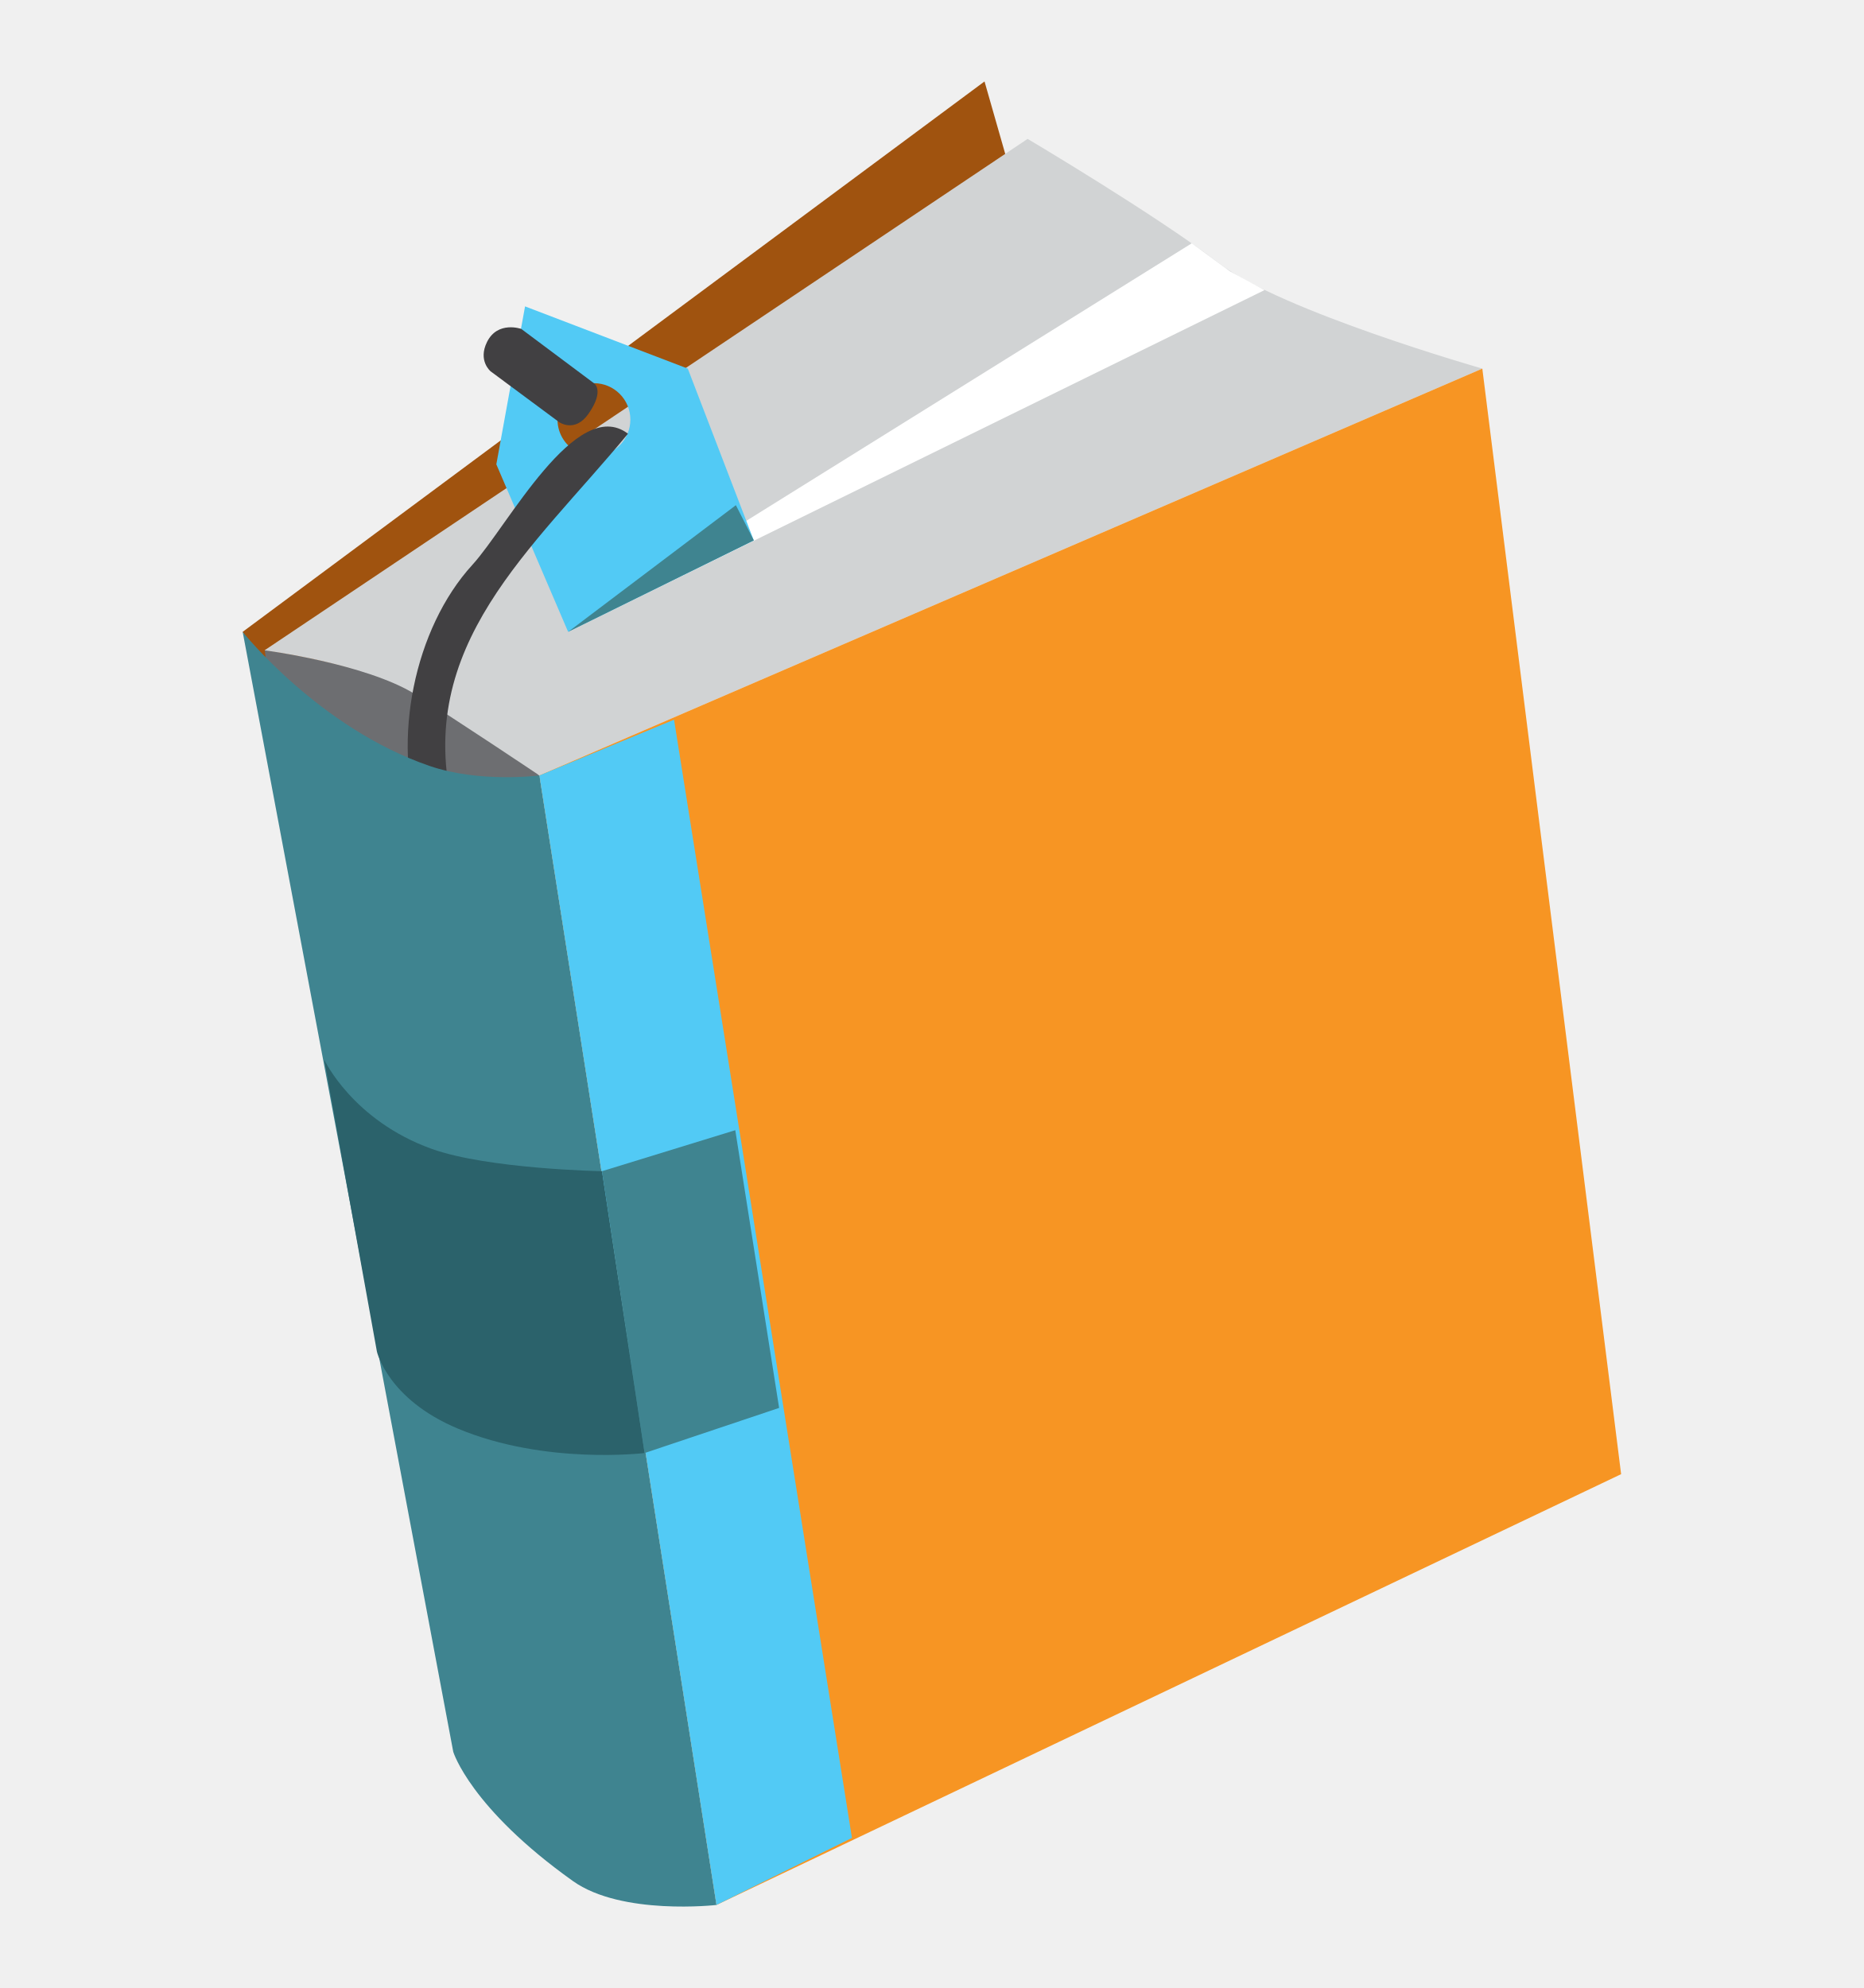
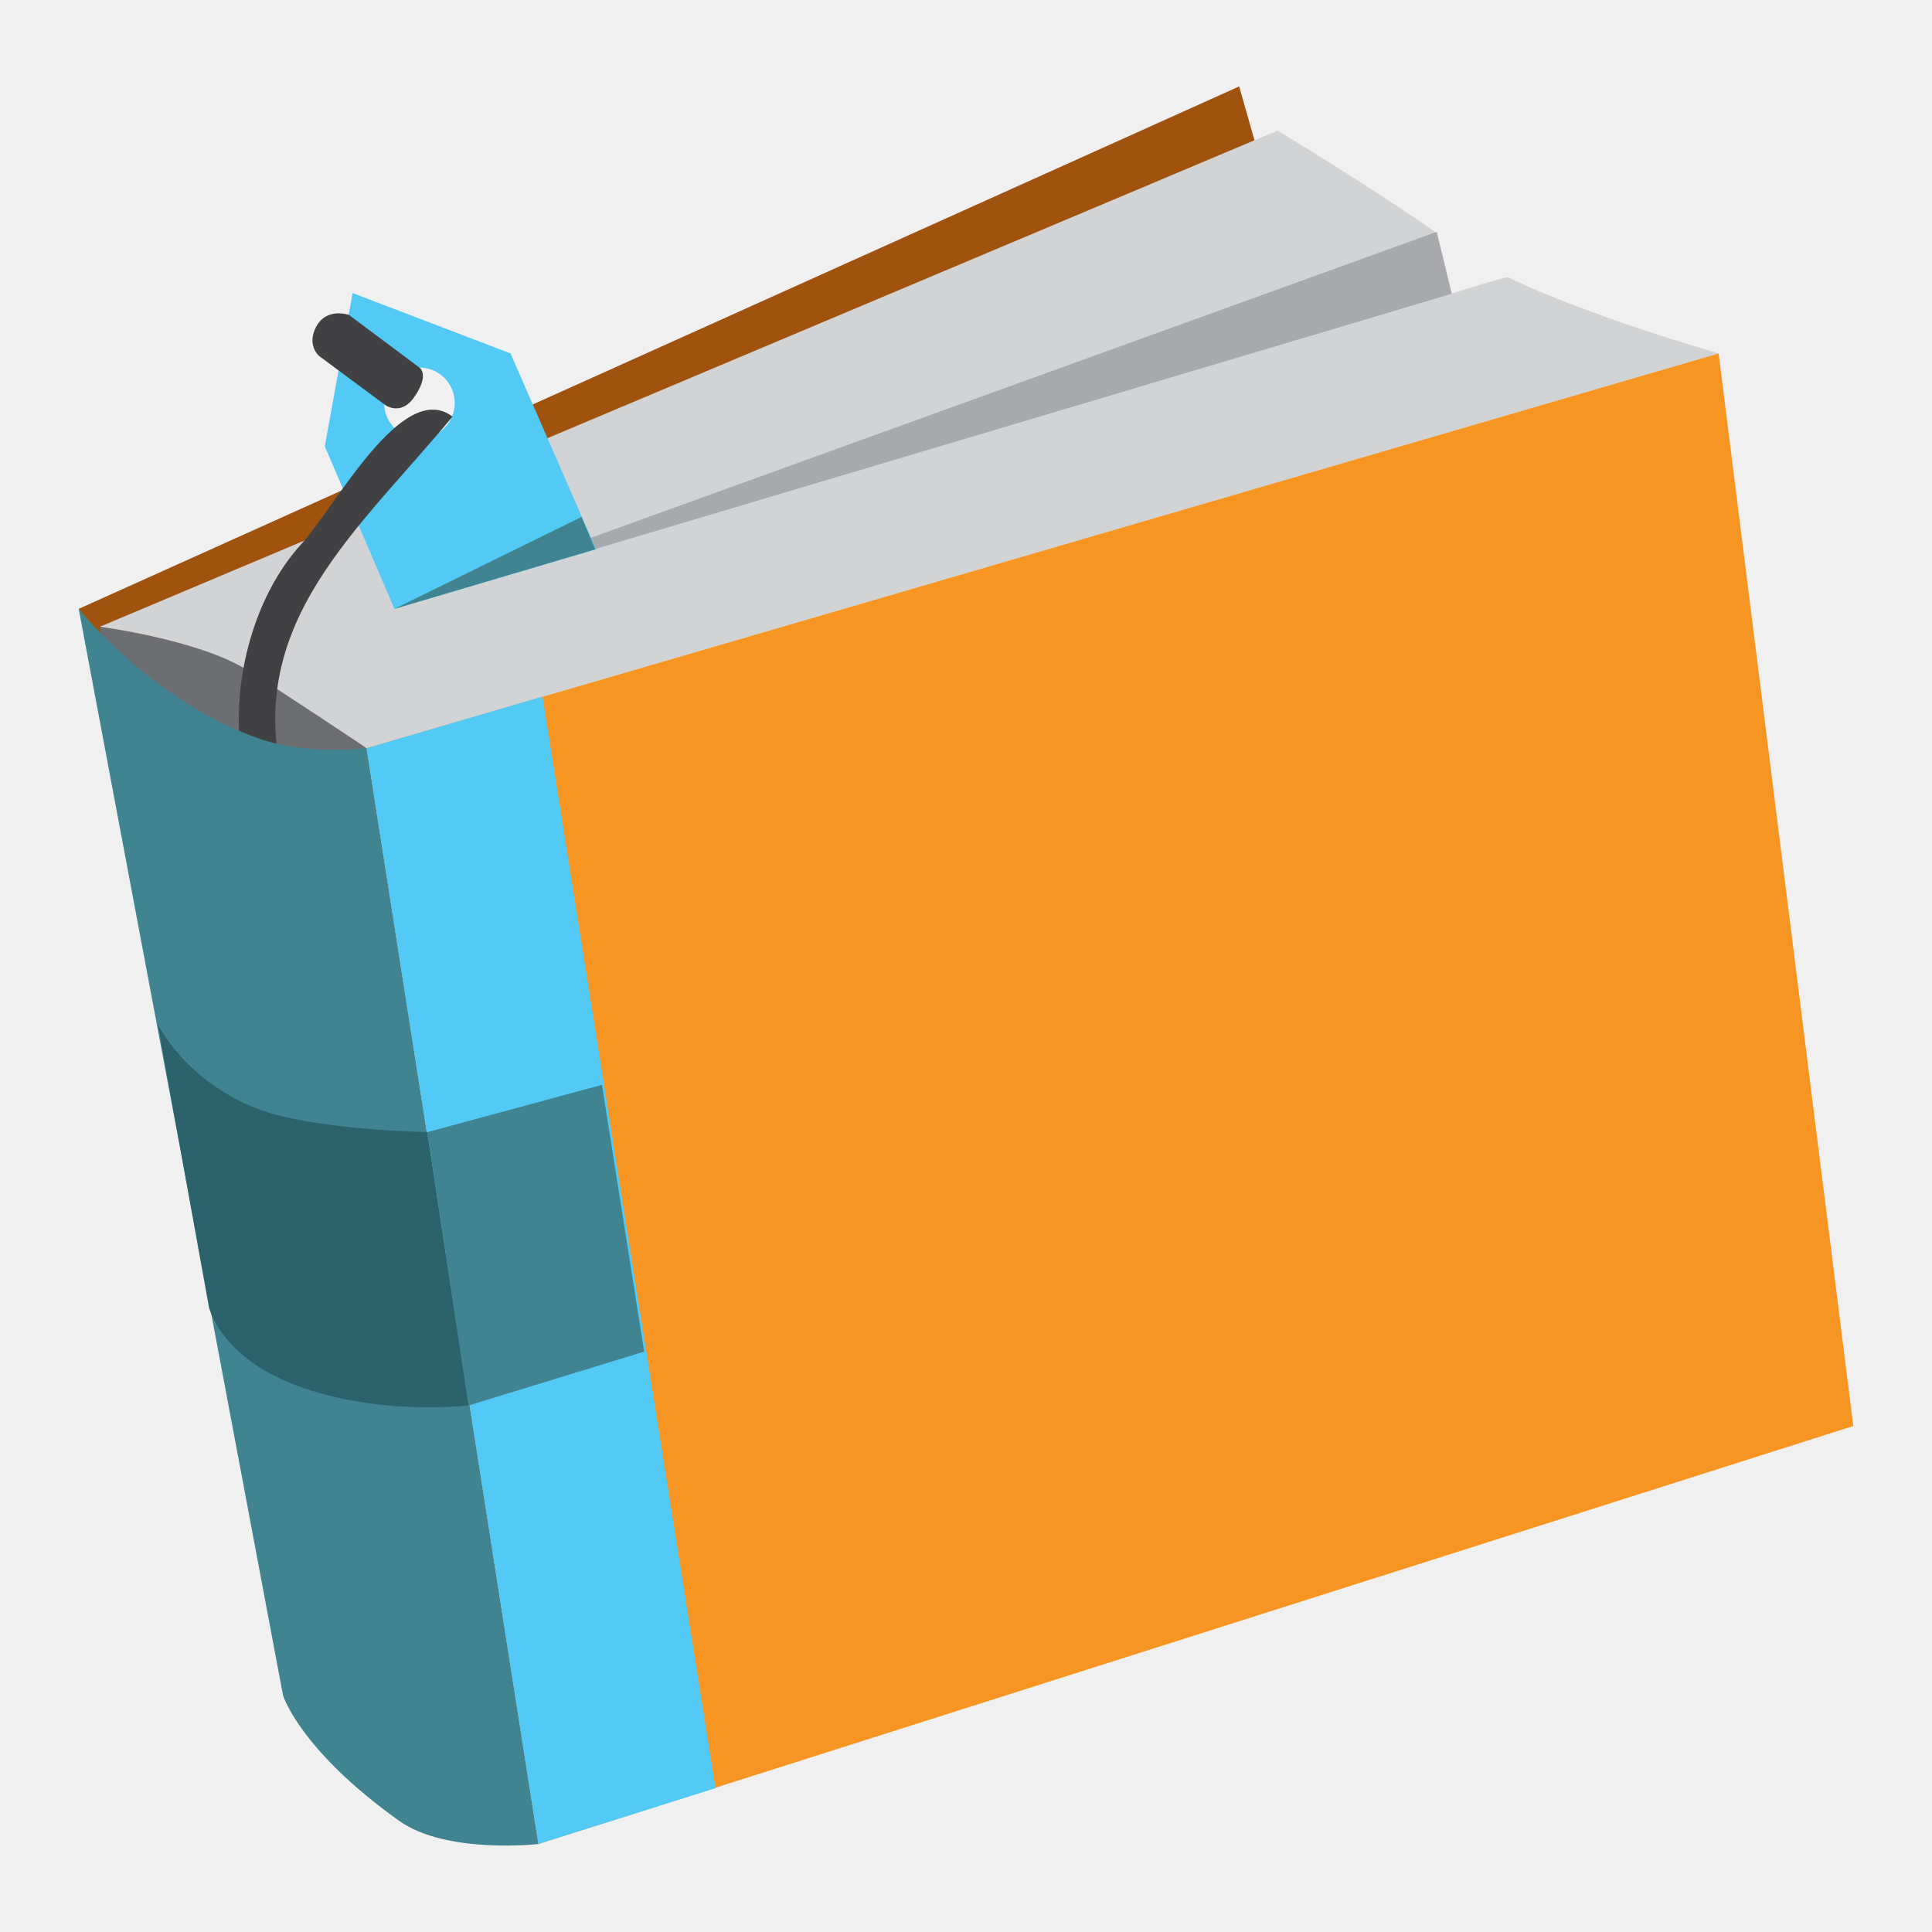
- <svg xmlns="http://www.w3.org/2000/svg" version="1.1" x="0px" y="0px" width="150px" height="160px" viewBox="-19.53 -6.555 150 160" enable-background="new -19.53 -6.555 150 160" xml:space="preserve">
+ <svg xmlns="http://www.w3.org/2000/svg" version="1.1" x="0px" y="0px" width="48px" height="48px" viewBox="0 0 48 48" enable-background="new 0 0 48 48" xml:space="preserve">
  <defs>
</defs>
-   <polygon fill="#A0530F" points="59.705,0 0,44.298 5.393,53.927 62.788,10.785 " />
-   <path fill="#6D6E71" d="M1.778,45.764c0,0,8.1,1.1,14.017,3.928c3.278,1.567,8.088,6.163,8.088,6.163l1.154,13.866l-20.8-3.081  L1.778,45.764z" />
-   <path fill="#D1D3D4" d="M1.762,45.784c0,0,8.098,1.062,12.105,3.522c2.937,1.801,10.016,6.549,10.016,6.549l75.885-32.743  c0,0-16.181-4.621-21.186-8.474c-5.011-3.853-15.41-10.016-15.41-10.016L1.762,45.784z" />
-   <polygon fill="#F79523" points="99.768,23.112 23.883,55.854 38.134,146.762 110.939,112.09 " />
-   <polygon fill="#FFFFFF" points="26.194,44.298 76.385,13.025 79.448,15.274 82.241,16.792 " />
-   <path fill="#52CAF5" d="M35.824,23.112l-13.097-5.008l-2.312,12.712l5.778,13.482l14.945-7.359L35.824,23.112z M28.269,30.149  c-0.424,0-0.827-0.09-1.188-0.253c-1.027-0.456-1.743-1.483-1.743-2.68c0-1.619,1.313-2.931,2.932-2.931  c1.621,0,2.932,1.312,2.932,2.931C31.2,28.836,29.89,30.149,28.269,30.149z" />
-   <path fill="#414042" d="M14.253,59.708c-2.268-6.643-0.449-15.686,4.235-20.804c2.796-3.05,8.374-13.705,12.522-10.553  c-7.677,9.304-17.299,17.037-14.062,30.198" />
-   <path fill="#3F8490" d="M0,44.298c0,0,6.123,7.718,15.021,10.785c4.063,1.401,8.861,0.772,8.861,0.772l14.251,90.907  c0,0-7.623,0.875-11.556-1.926c-8.266-5.891-9.629-10.4-9.629-10.4L0,44.298z" />
-   <path fill="#414042" d="M22.422,19.917l5.847,4.369c0,0,0.891,0.563-0.437,2.462c-1.102,1.574-2.372,0.664-2.372,0.664l-5.505-4.081  c0,0-1.043-0.854-0.285-2.372C20.53,19.242,22.422,19.917,22.422,19.917z" />
-   <polygon fill="#52CAF5" points="34.718,51.369 23.883,55.854 38.134,146.762 49.036,141.365 " />
-   <path fill="#2B626B" d="M6.563,78.73c0,0,2.285,4.891,8.648,7.178c4.543,1.631,13.708,1.799,13.708,1.799l3.428,22.682  c0,0-7.996,0.977-15.015-1.961c-5.657-2.363-6.527-6.197-6.527-6.197L6.563,78.73z" />
-   <polygon fill="#3F8490" points="28.919,87.707 39.646,84.406 43.174,106.758 32.347,110.389 " />
-   <polygon fill="#3F8490" points="39.694,34.103 41.14,36.939 26.194,44.298 " />
+   <rect opacity="0" fill="#FFFFFF" width="48" height="48" />
+   <polygon fill="#A0530F" points="30.787,2.147 1.955,15.127 3.569,18.011 31.624,5.089 " />
+   <path fill="#6D6E71" d="M2.486,15.565c0,0,2.426,0.33,4.198,1.177c0.982,0.469,2.423,1.846,2.423,1.846l0.345,4.152l-6.229-0.922  L2.486,15.565z" />
+   <path fill="#D1D3D4" d="M2.482,15.571c0,0,2.425,0.319,3.626,1.056c0.88,0.539,3,1.961,3,1.961l33.592-9.807  c0,0-3.23-0.923-5.231-1.89c-0.02-0.036-1.414,0.407-1.414,0.407s-0.428-1.52-0.361-1.509c-1.602-1.126-3.954-2.545-3.954-2.545  L2.482,15.571z" />
+   <polygon fill="#F79523" points="42.699,8.781 9.107,18.588 13.376,45.814 46.045,35.429 " />
+   <polygon fill="#A7A9AC" points="9.799,15.127 35.695,5.76 36.07,7.298 " />
+   <path fill="#52CAF5" d="M12.684,8.781l-3.923-1.5l-0.692,3.808l1.731,4.038l5.008-1.479L12.684,8.781z M10.421,10.888  c-0.126,0-0.249-0.027-0.356-0.075c-0.308-0.136-0.522-0.444-0.522-0.802c0-0.486,0.393-0.879,0.878-0.879  c0.485,0,0.877,0.393,0.877,0.879C11.298,10.496,10.906,10.888,10.421,10.888z" />
+   <path fill="#414042" d="M6.223,19.742c-0.679-1.99-0.134-4.699,1.269-6.231C8.329,12.597,10,9.406,11.242,10.35  c-2.299,2.787-5.18,5.103-4.211,9.045" />
+   <path fill="#3F8490" d="M1.955,15.127c0,0,1.833,2.311,4.5,3.229c1.215,0.419,2.653,0.231,2.653,0.231l4.269,27.227  c0,0-2.285,0.261-3.462-0.577c-2.475-1.767-2.883-3.115-2.883-3.115L1.955,15.127z" />
+   <path fill="#414042" d="M8.67,7.824l1.75,1.308c0,0,0.267,0.168-0.131,0.738c-0.329,0.47-0.71,0.198-0.71,0.198L7.931,8.847  c0,0-0.312-0.256-0.086-0.711C8.104,7.622,8.67,7.824,8.67,7.824z" />
+   <polygon fill="#52CAF5" points="13.479,17.306 9.107,18.588 13.376,45.814 17.777,44.426 " />
+   <path fill="#2B626B" d="M3.92,25.439c0,0,0.684,1.465,2.59,2.149c1.362,0.488,4.107,0.539,4.107,0.539l1.025,6.79  c0,0-2.395,0.295-4.497-0.584c-1.695-0.709-1.954-1.857-1.954-1.857L3.92,25.439z" />
+   <polygon fill="#3F8490" points="10.617,28.128 14.955,26.953 16.005,33.581 11.642,34.918 " />
+   <polygon fill="#3F8490" points="14.446,12.844 14.791,13.647 9.799,15.127 " />
</svg>
